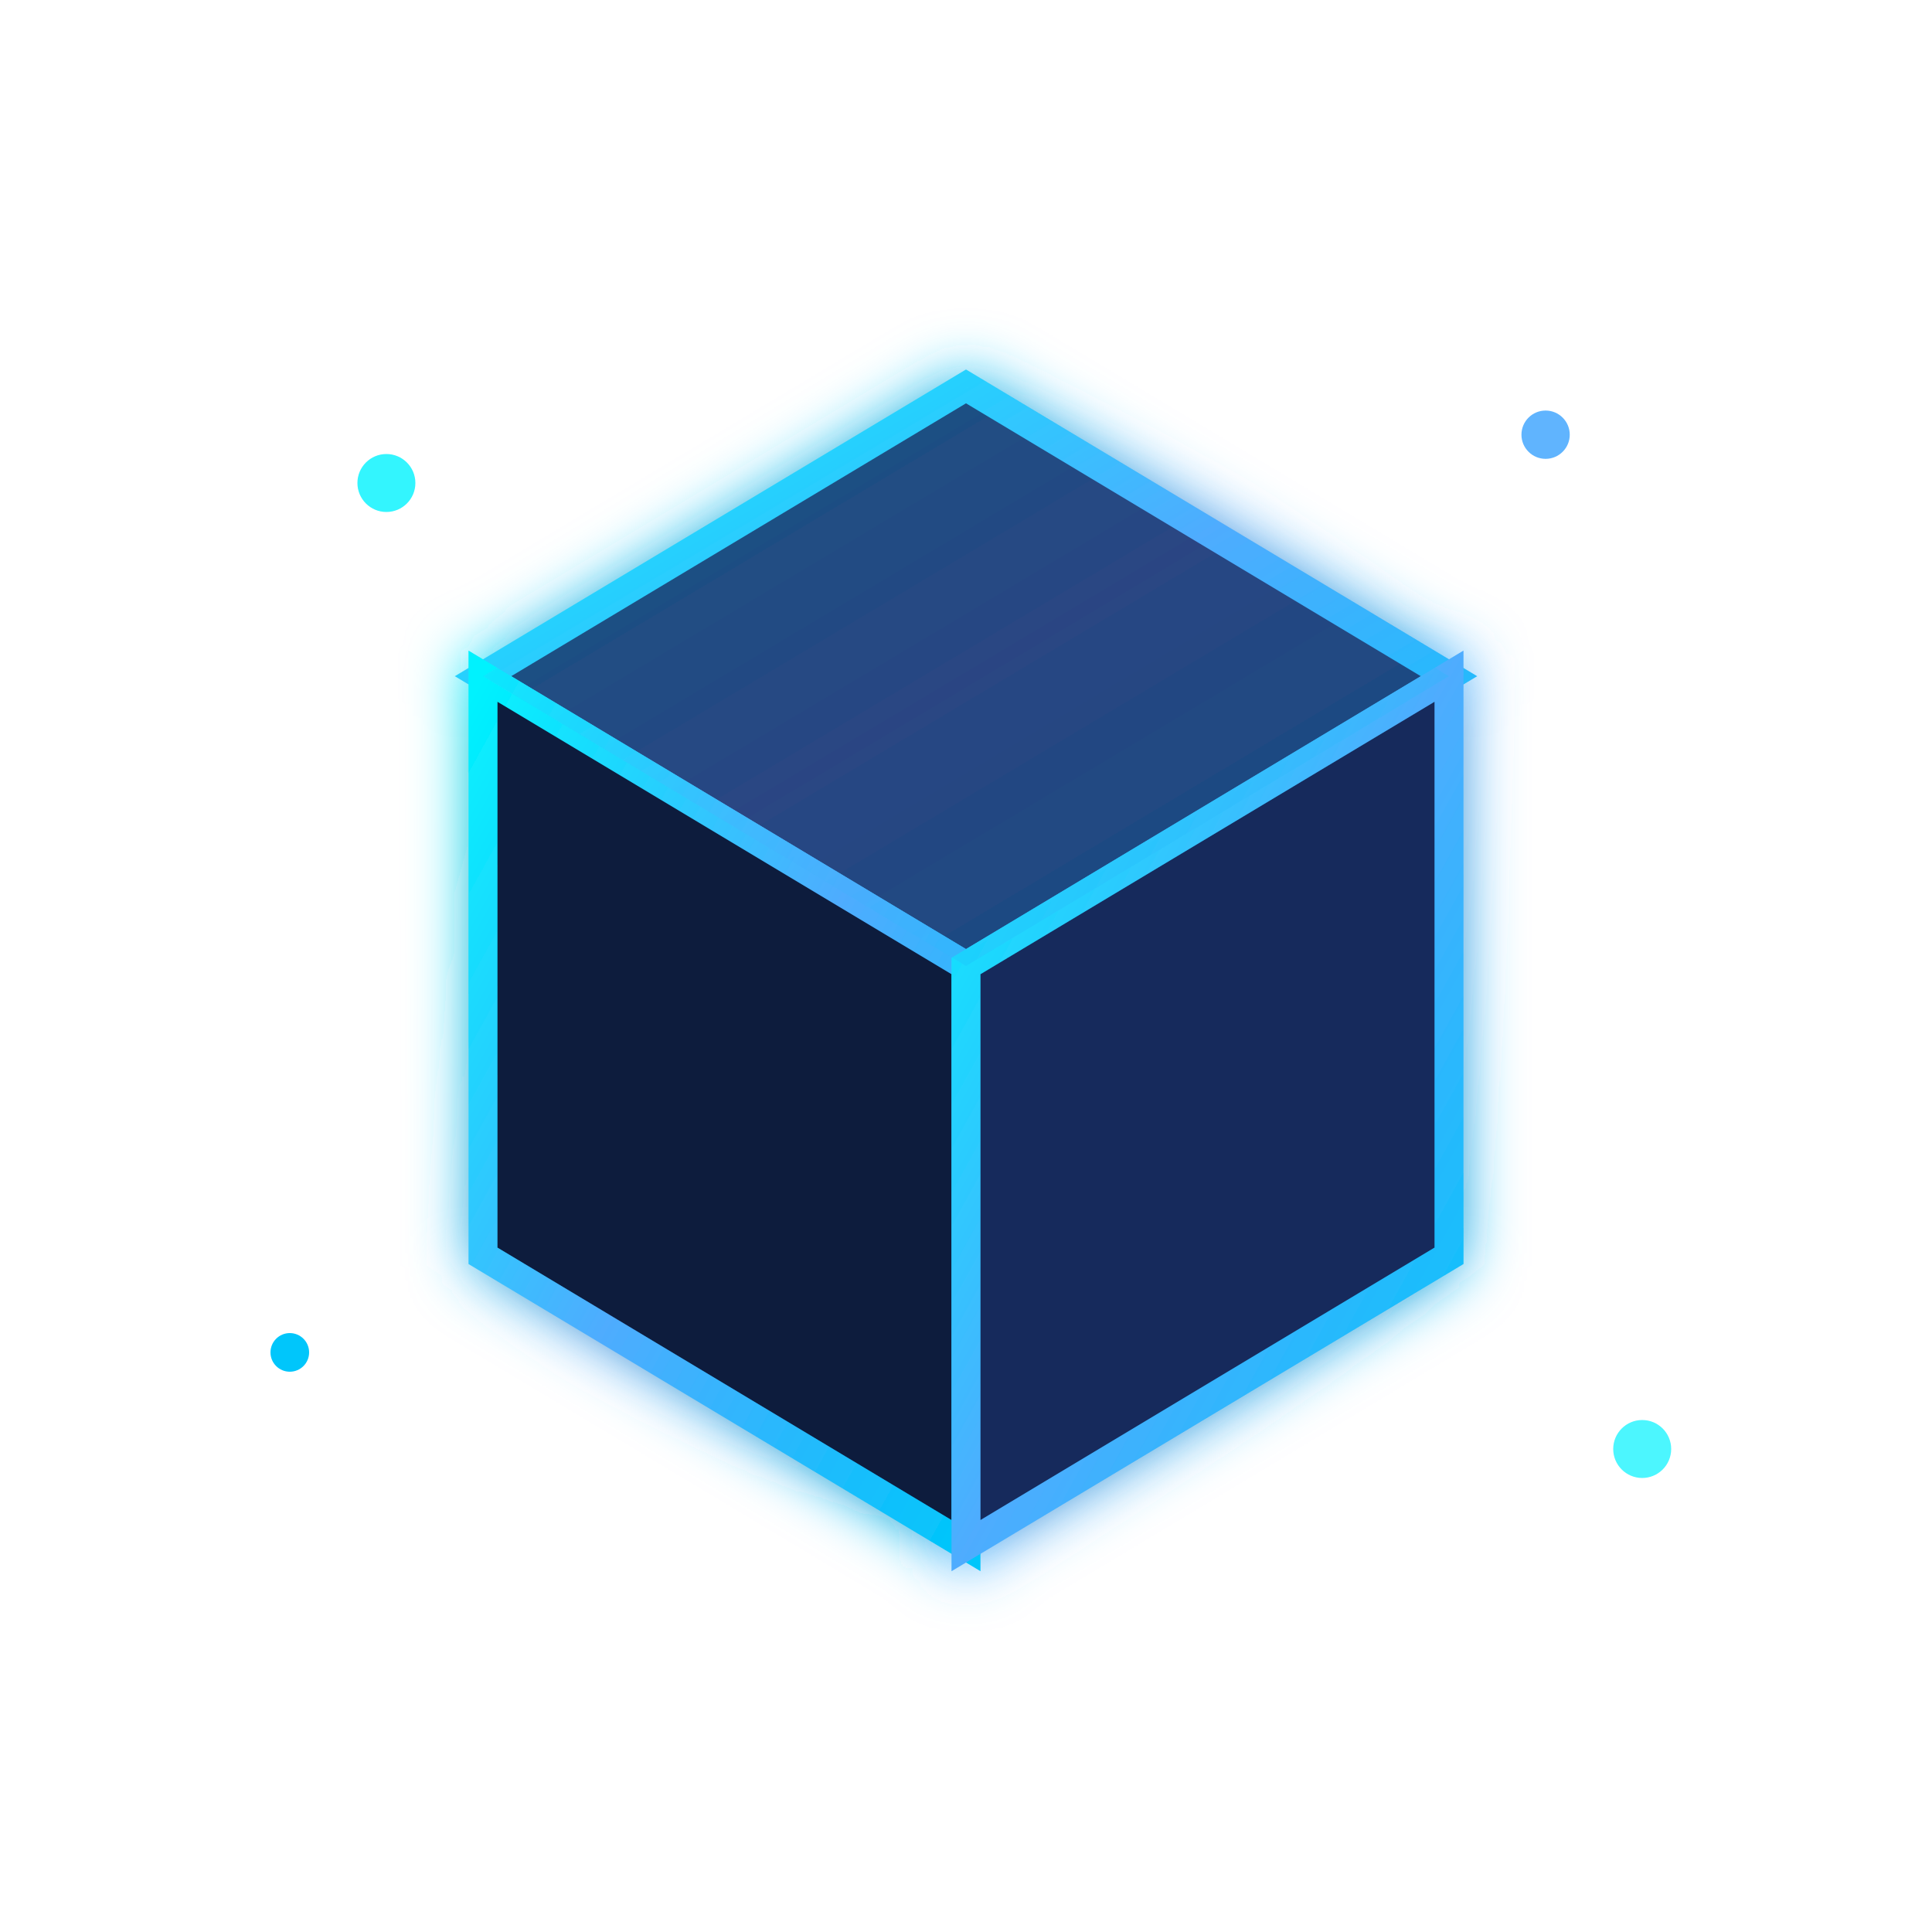
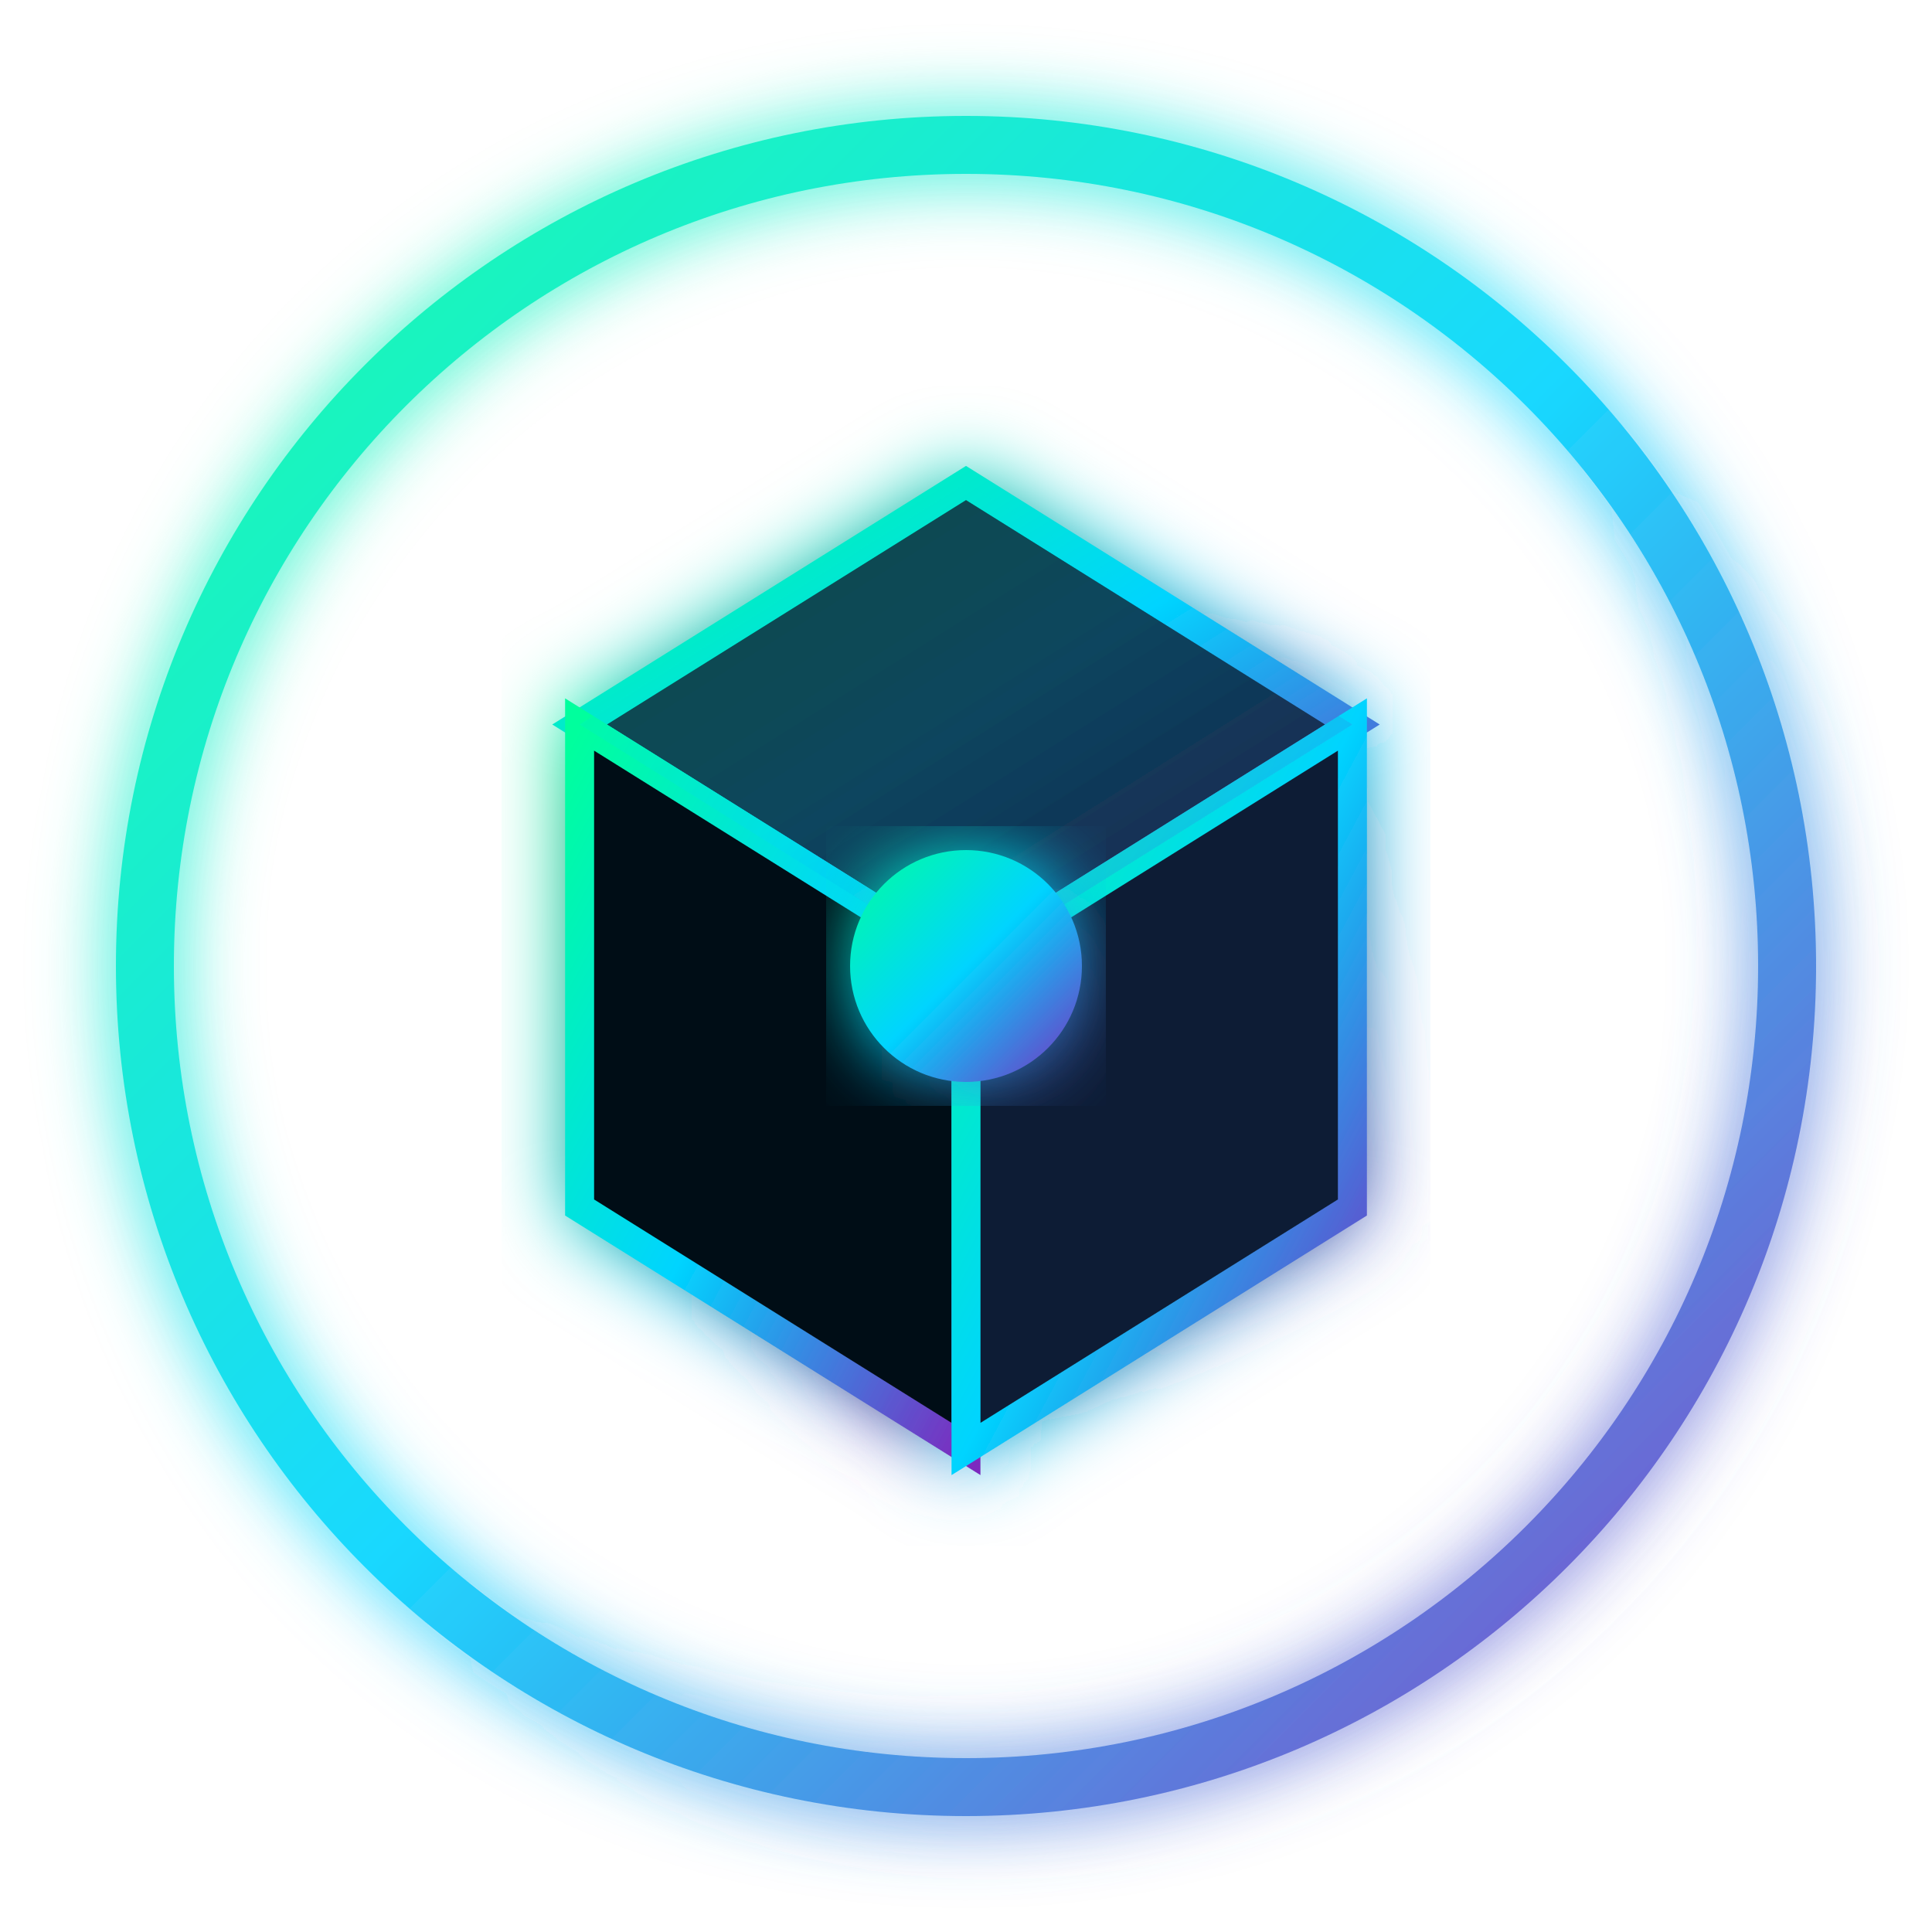
<svg xmlns="http://www.w3.org/2000/svg" viewBox="0 0 200 200">
  <defs>
-     <linearGradient id="g" x1="0%" y1="0%" x2="100%" y2="100%">
-       <stop offset="0%" stop-color="#00f2fe" />
-       <stop offset="50%" stop-color="#4facfe" />
-       <stop offset="100%" stop-color="#00c6fb" />
+     <linearGradient id="neon" x1="0%" y1="0%" x2="100%" y2="100%">
+       <stop offset="0%" stop-color="#00ff9d" />
+       <stop offset="50%" stop-color="#00d4ff" />
+       <stop offset="100%" stop-color="#7b2cbf" />
    </linearGradient>
    <filter id="glow">
-       <feGaussianBlur stdDeviation="3" result="coloredBlur" />
+       <feGaussianBlur stdDeviation="4" result="blur" />
      <feMerge>
-         <feMergeNode in="coloredBlur" />
+         <feMergeNode in="blur" />
        <feMergeNode in="SourceGraphic" />
      </feMerge>
    </filter>
  </defs>
-   <g filter="url(#glow)">
-     <path d="M50 70 L100 40 L150 70 L100 100 Z" fill="#1a1a4e" stroke="url(#g)" stroke-width="3" />
-     <path d="M50 70 L50 130 L100 160 L100 100 Z" fill="#0d1b3d" stroke="url(#g)" stroke-width="3" />
-     <path d="M150 70 L150 130 L100 160 L100 100 Z" fill="#152a5c" stroke="url(#g)" stroke-width="3" />
-     <path d="M50 70 L100 40 L150 70 L100 100 Z" fill="url(#g)" opacity="0.3" />
+   <circle cx="100" cy="100" r="85" fill="none" stroke="url(#neon)" stroke-width="6" filter="url(#glow)" opacity="0.9" />
+   <g filter="url(#glow)" transform="translate(100,100)">
+     <path d="M-40,-25 L0,-50 L40,-25 L0,0 Z" fill="#0a1628" stroke="url(#neon)" stroke-width="3" />
+     <path d="M-40,-25 L-40,25 L0,50 L0,0 Z" fill="#061018" stroke="url(#neon)" stroke-width="3" />
+     <path d="M40,-25 L40,25 L0,50 L0,0 Z" fill="#0d1f35" stroke="url(#neon)" stroke-width="3" />
+     <path d="M-40,-25 L0,-50 L40,-25 L0,0 Z" fill="url(#neon)" opacity="0.25" />
  </g>
-   <circle cx="40" cy="50" r="3" fill="#00f2fe" opacity="0.8" />
-   <circle cx="160" cy="45" r="2.5" fill="#4facfe" opacity="0.9" />
-   <circle cx="30" cy="140" r="2" fill="#00c6fb" />
-   <circle cx="170" cy="150" r="3" fill="#00f2fe" opacity="0.7" />
+   <circle cx="100" cy="100" r="12" fill="url(#neon)" filter="url(#glow)" />
</svg>
